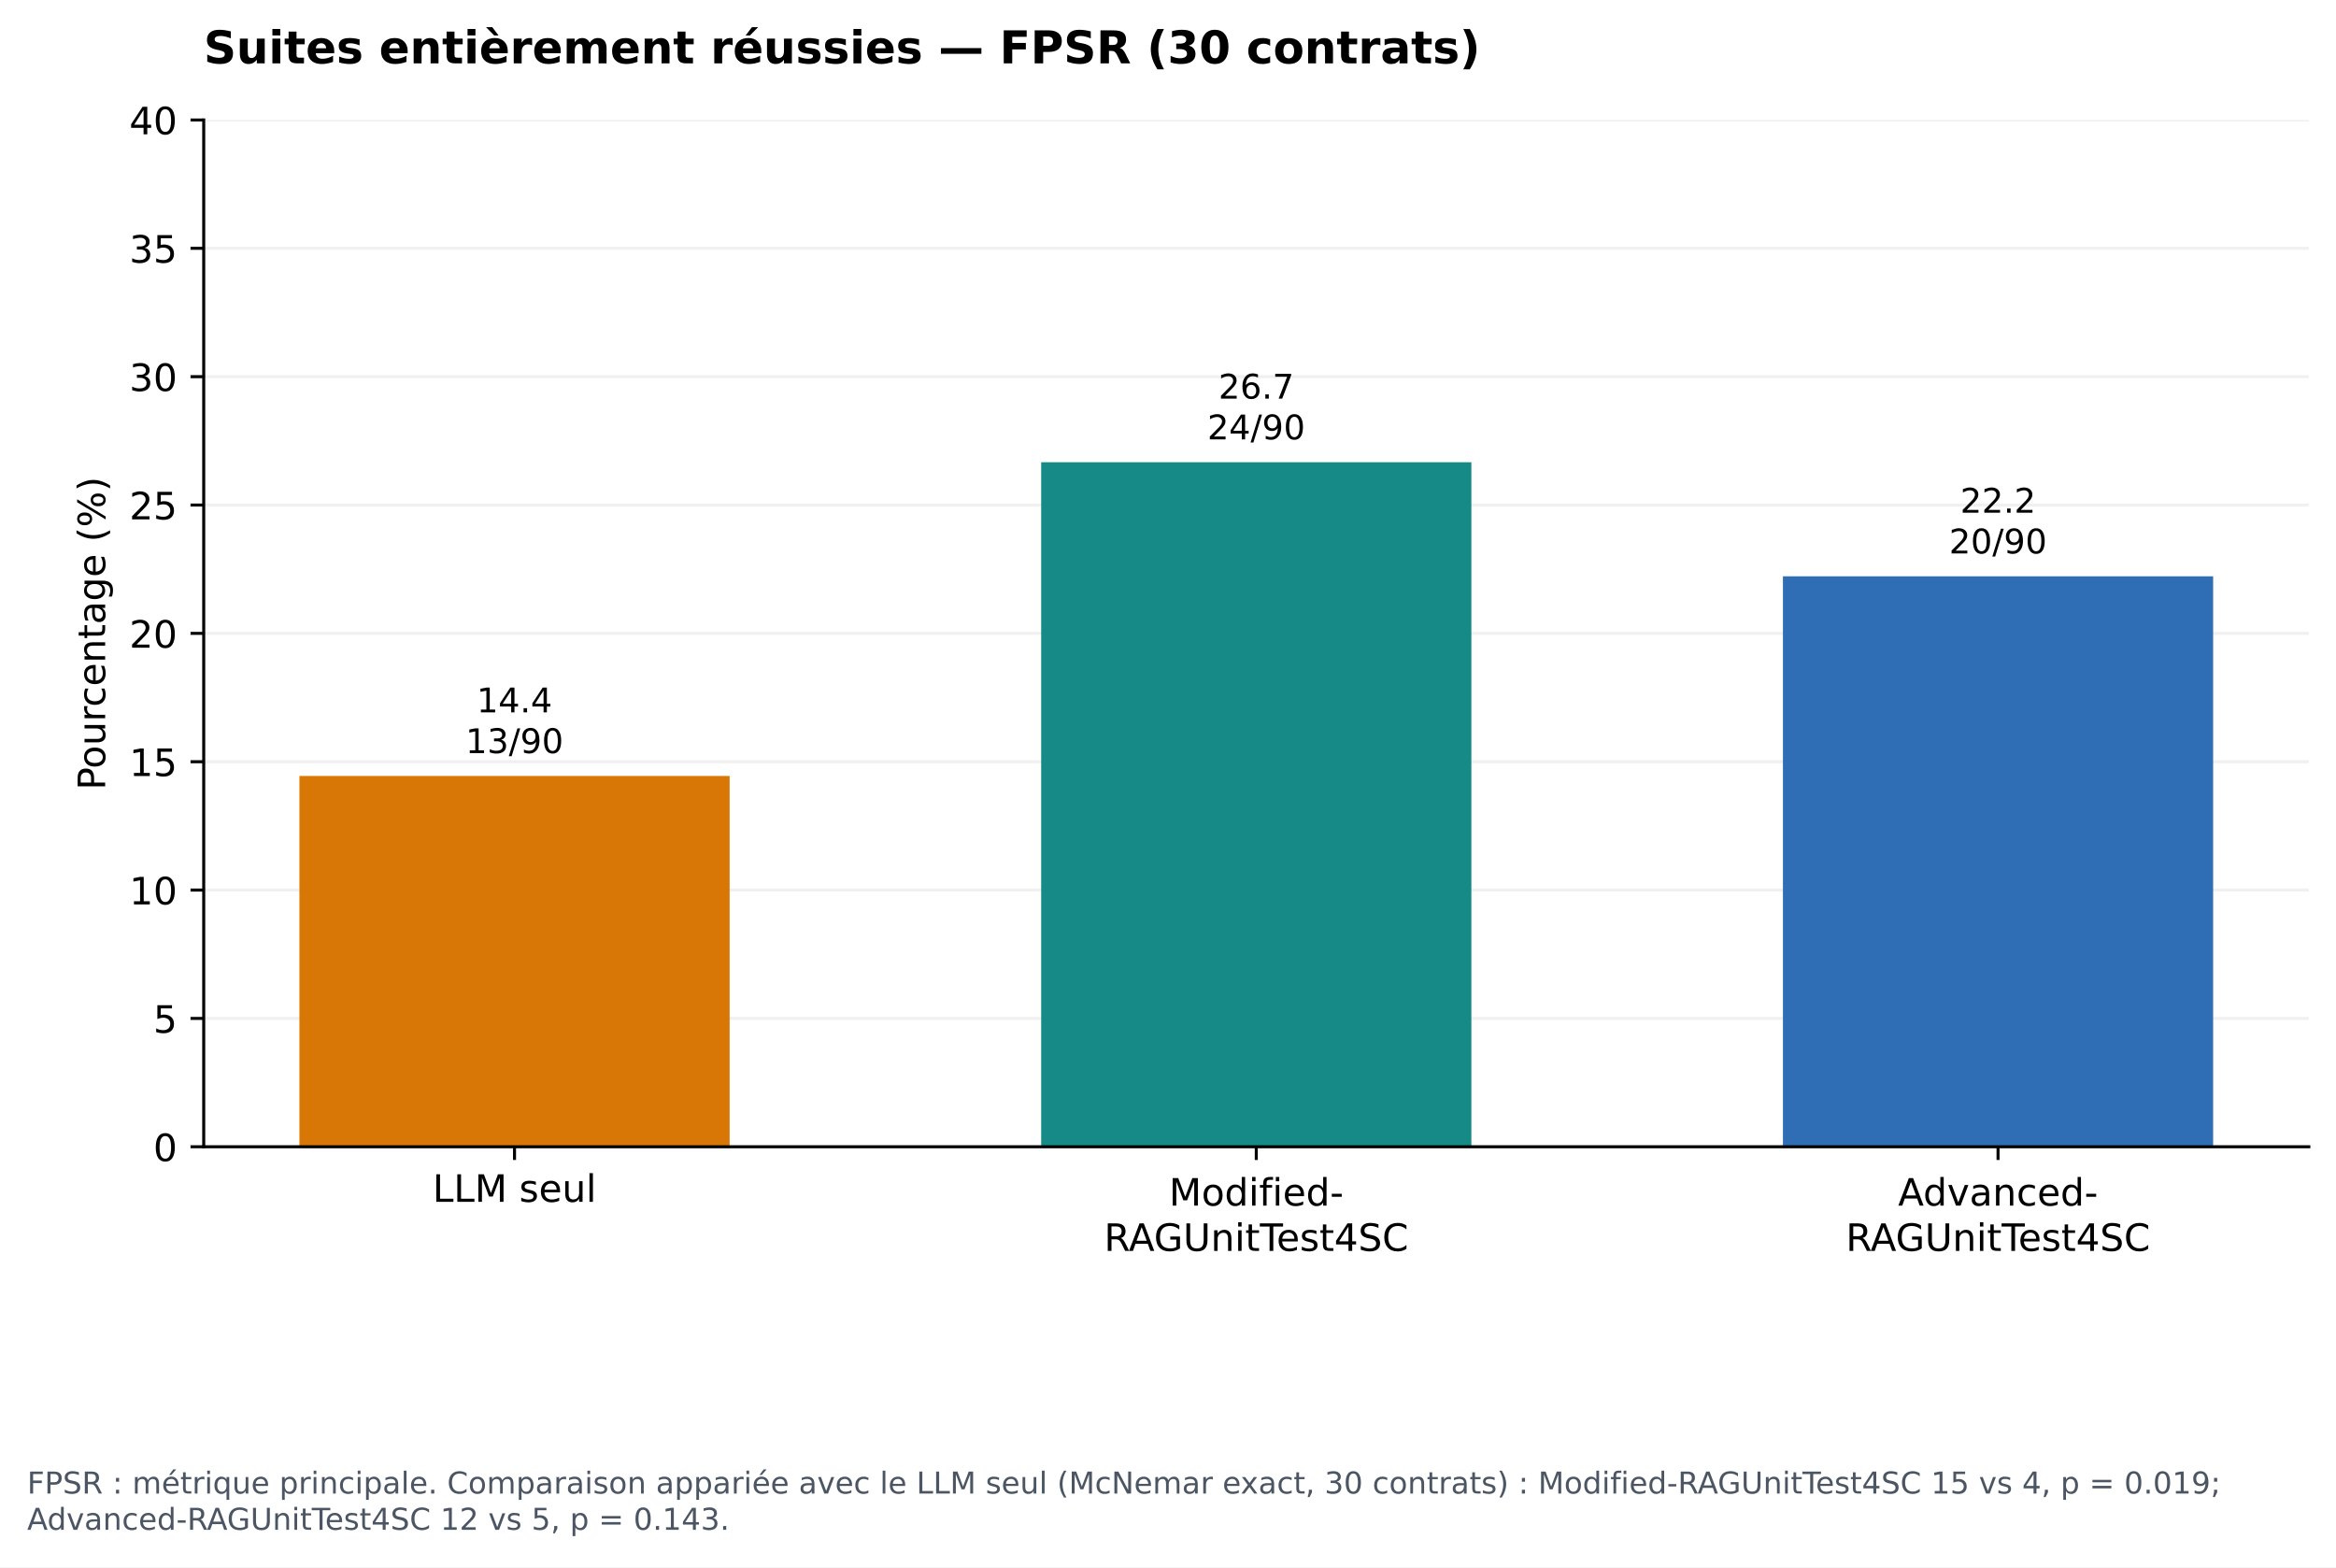
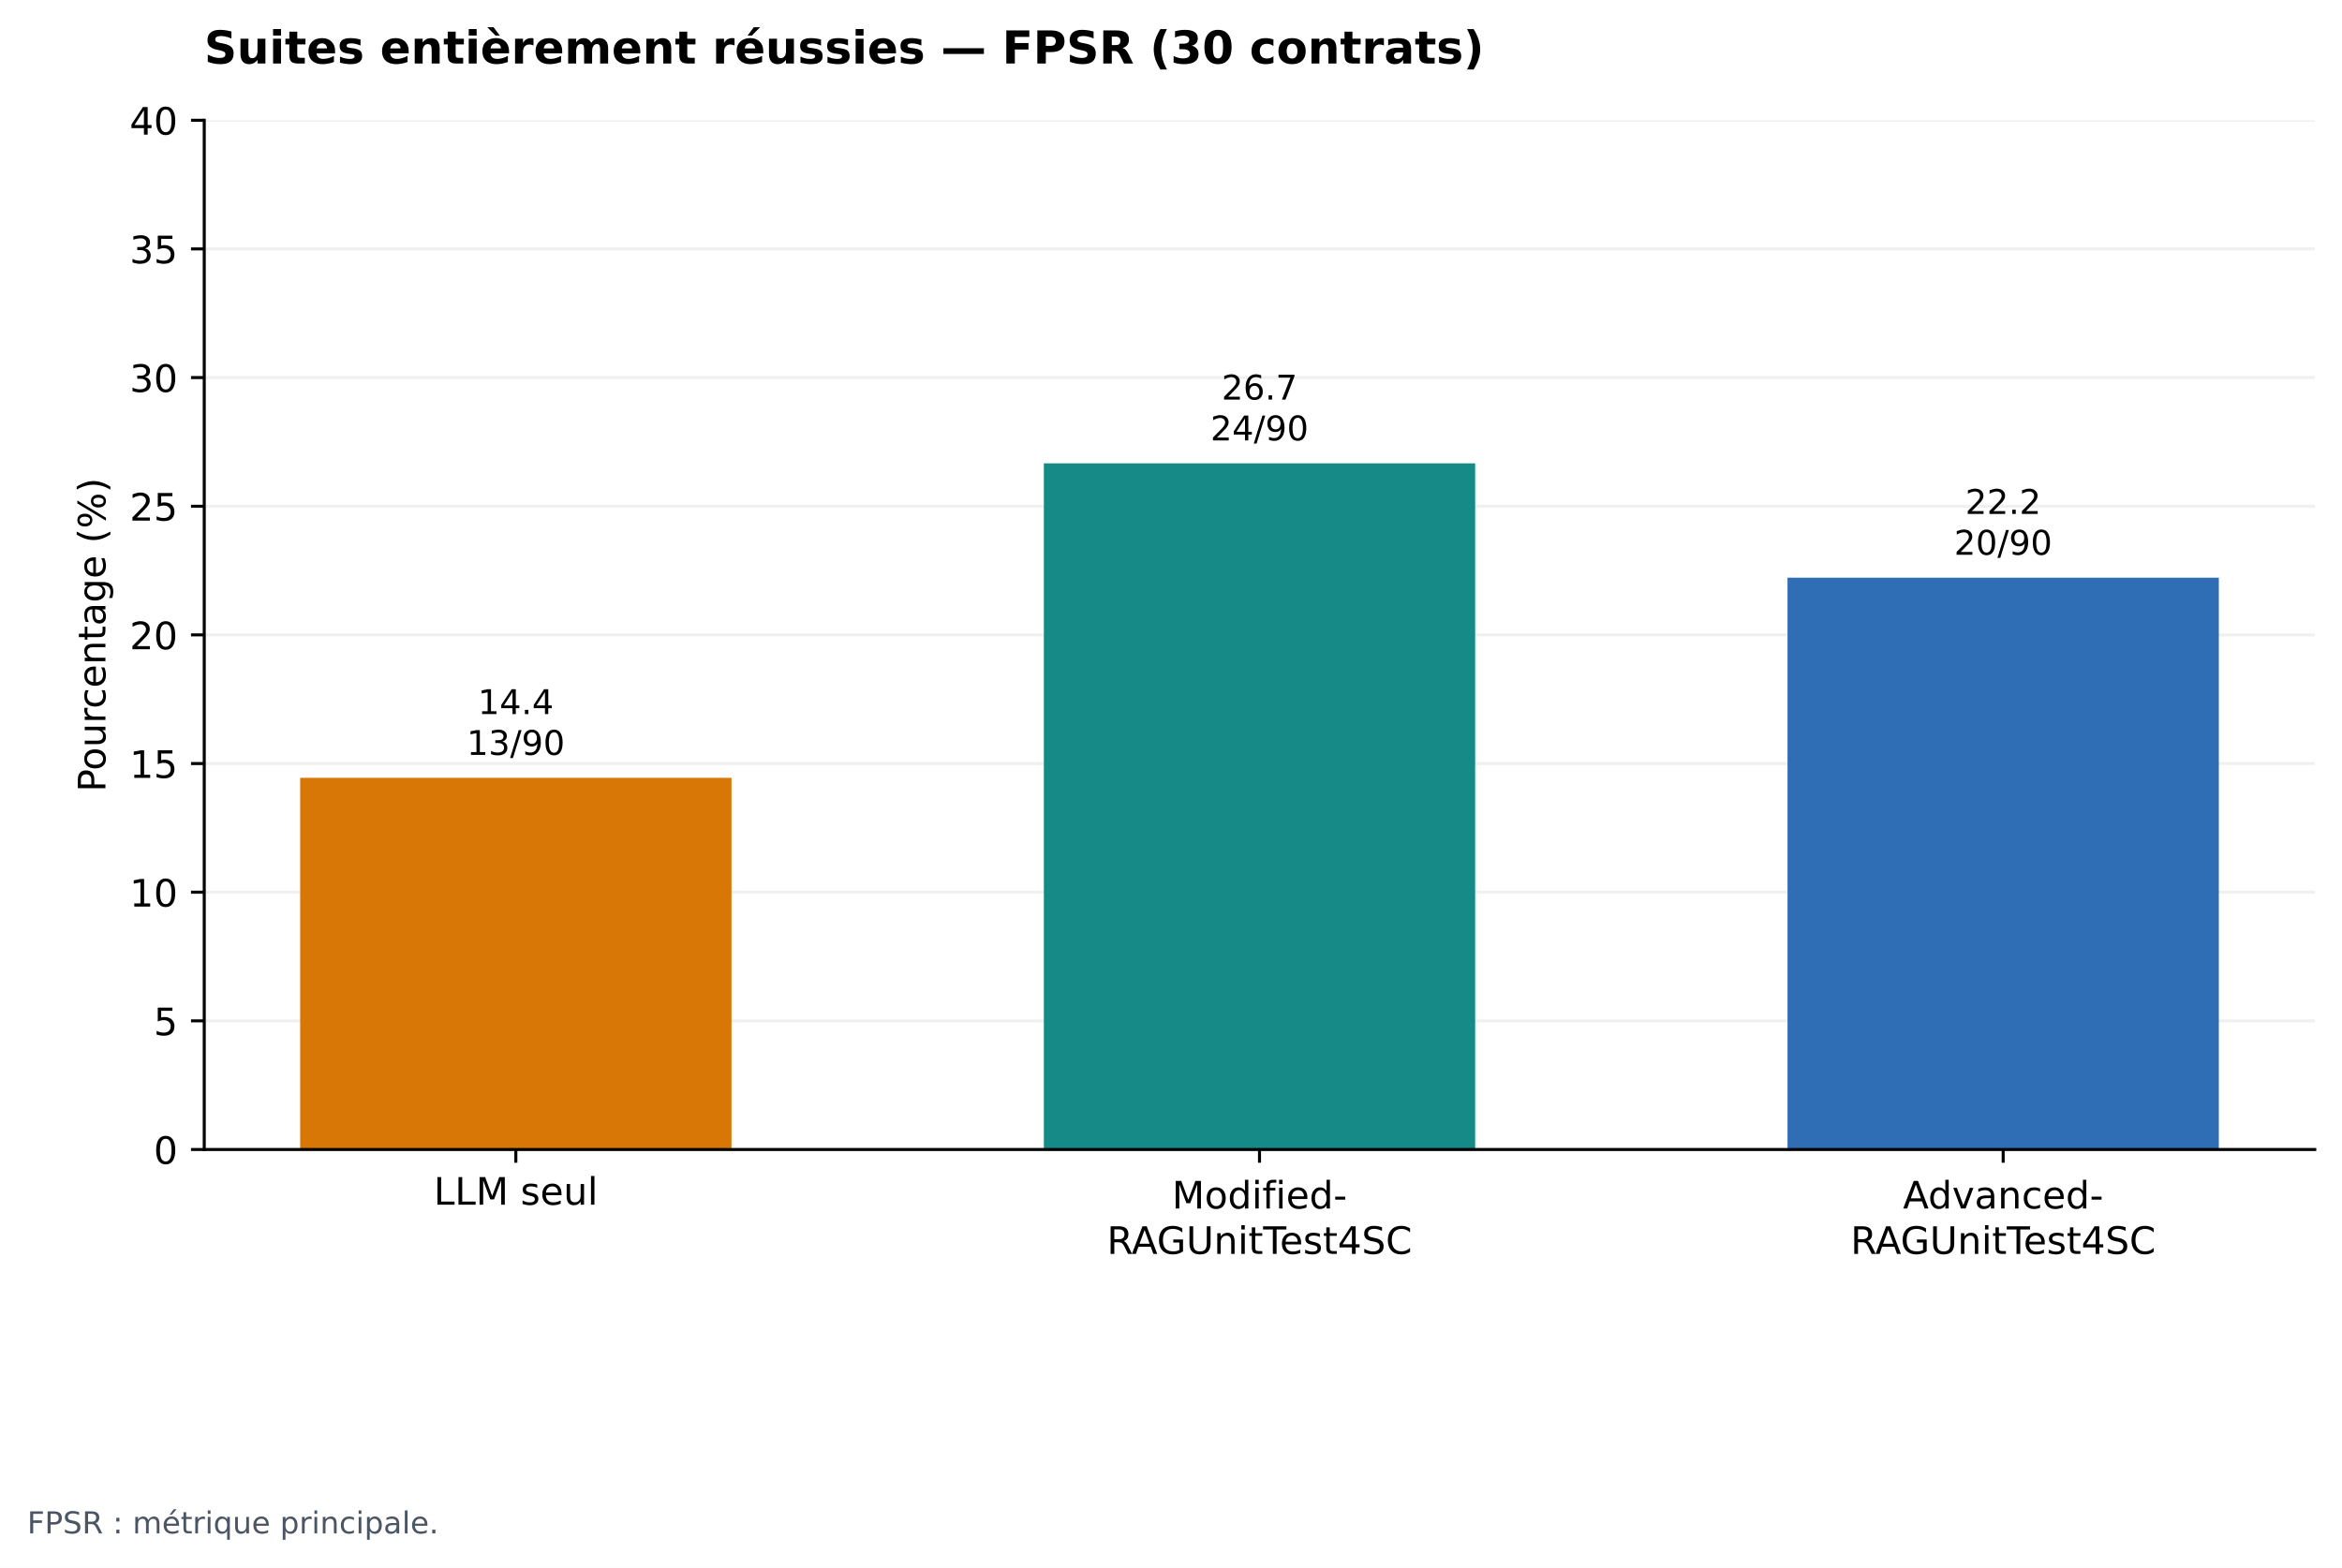
- <svg xmlns="http://www.w3.org/2000/svg" xmlns:xlink="http://www.w3.org/1999/xlink" width="619.2pt" height="415.401pt" viewBox="0 0 619.2 415.401" version="1.1">
+ <svg xmlns="http://www.w3.org/2000/svg" xmlns:xlink="http://www.w3.org/1999/xlink" width="619.2pt" height="414.6pt" viewBox="0 0 619.2 414.6" version="1.1">
  <defs>
    <style type="text/css">*{stroke-linejoin: round; stroke-linecap: butt}</style>
  </defs>
  <g id="figure_1">
    <g id="patch_1">
-       <path d="M 0 415.401  L 619.2 415.401  L 619.2 0  L 0 0  z " style="fill: #ffffff" />
+       <path d="M 0 414.6  L 619.2 414.6  L 619.2 0  L 0 0  z " style="fill: #ffffff" />
    </g>
    <g id="axes_1">
      <g id="patch_2">
        <path d="M 54 303.958  L 612 303.958  L 612 31.798  L 54 31.798  z " style="fill: #ffffff" />
      </g>
      <g id="matplotlib.axis_1">
        <g id="xtick_1">
          <g id="line2d_1">
            <defs>
-               <path id="m654aabe623" d="M 0 0  L 0 3.5  " style="stroke: #000000; stroke-width: 0.8" />
+               <path id="m5dc0debff6" d="M 0 0  L 0 3.5  " style="stroke: #000000; stroke-width: 0.8" />
            </defs>
            <g>
-               <use xlink:href="#m654aabe623" x="136.383" y="303.958" style="stroke: #000000; stroke-width: 0.8" />
+               <use xlink:href="#m5dc0debff6" x="136.383" y="303.958" style="stroke: #000000; stroke-width: 0.8" />
            </g>
          </g>
          <g id="text_1">
            <text style="font-size: 10px; font-family: 'DejaVu Sans'; text-anchor: middle" x="136.383" y="318.557" transform="rotate(-0 136.3827 318.5566)">LLM seul</text>
          </g>
        </g>
        <g id="xtick_2">
          <g id="line2d_2">
            <g>
-               <use xlink:href="#m654aabe623" x="333" y="303.958" style="stroke: #000000; stroke-width: 0.8" />
+               <use xlink:href="#m5dc0debff6" x="333" y="303.958" style="stroke: #000000; stroke-width: 0.8" />
            </g>
          </g>
          <g id="text_2">
            <text style="font-size: 10px; font-family: 'DejaVu Sans'" transform="translate(309.8594 319.5575)">Modified-</text>
            <text style="font-size: 10px; font-family: 'DejaVu Sans'" transform="translate(292.6508 331.5603)">RAGUnitTest4SC</text>
          </g>
        </g>
        <g id="xtick_3">
          <g id="line2d_3">
            <g>
-               <use xlink:href="#m654aabe623" x="529.617" y="303.958" style="stroke: #000000; stroke-width: 0.8" />
+               <use xlink:href="#m5dc0debff6" x="529.617" y="303.958" style="stroke: #000000; stroke-width: 0.8" />
            </g>
          </g>
          <g id="text_3">
            <text style="font-size: 10px; font-family: 'DejaVu Sans'" transform="translate(503.1142 319.5575)">Advanced-</text>
            <text style="font-size: 10px; font-family: 'DejaVu Sans'" transform="translate(489.2681 331.5603)">RAGUnitTest4SC</text>
          </g>
        </g>
      </g>
      <g id="matplotlib.axis_2">
        <g id="ytick_1">
          <g id="line2d_4">
-             <path d="M 54 303.958  L 612 303.958  " clip-path="url(#pe4a174c00c)" style="fill: none; stroke: #b0b0b0; stroke-opacity: 0.18; stroke-width: 0.8; stroke-linecap: square" />
+             <path d="M 54 303.958  L 612 303.958  " clip-path="url(#pe04a356a66)" style="fill: none; stroke: #b0b0b0; stroke-opacity: 0.18; stroke-width: 0.8; stroke-linecap: square" />
          </g>
          <g id="line2d_5">
            <defs>
-               <path id="m59f8007e85" d="M 0 0  L -3.5 0  " style="stroke: #000000; stroke-width: 0.8" />
+               <path id="mc62e6593d2" d="M 0 0  L -3.5 0  " style="stroke: #000000; stroke-width: 0.8" />
            </defs>
            <g>
-               <use xlink:href="#m59f8007e85" x="54" y="303.958" style="stroke: #000000; stroke-width: 0.8" />
+               <use xlink:href="#mc62e6593d2" x="54" y="303.958" style="stroke: #000000; stroke-width: 0.8" />
            </g>
          </g>
          <g id="text_4">
            <text style="font-size: 10px; font-family: 'DejaVu Sans'; text-anchor: end" x="47" y="307.757" transform="rotate(-0 47 307.757)">0</text>
          </g>
        </g>
        <g id="ytick_2">
          <g id="line2d_6">
-             <path d="M 54 269.938  L 612 269.938  " clip-path="url(#pe4a174c00c)" style="fill: none; stroke: #b0b0b0; stroke-opacity: 0.18; stroke-width: 0.8; stroke-linecap: square" />
+             <path d="M 54 269.938  L 612 269.938  " clip-path="url(#pe04a356a66)" style="fill: none; stroke: #b0b0b0; stroke-opacity: 0.18; stroke-width: 0.8; stroke-linecap: square" />
          </g>
          <g id="line2d_7">
            <g>
-               <use xlink:href="#m59f8007e85" x="54" y="269.938" style="stroke: #000000; stroke-width: 0.8" />
+               <use xlink:href="#mc62e6593d2" x="54" y="269.938" style="stroke: #000000; stroke-width: 0.8" />
            </g>
          </g>
          <g id="text_5">
            <text style="font-size: 10px; font-family: 'DejaVu Sans'; text-anchor: end" x="47" y="273.737" transform="rotate(-0 47 273.737)">5</text>
          </g>
        </g>
        <g id="ytick_3">
          <g id="line2d_8">
-             <path d="M 54 235.918  L 612 235.918  " clip-path="url(#pe4a174c00c)" style="fill: none; stroke: #b0b0b0; stroke-opacity: 0.18; stroke-width: 0.8; stroke-linecap: square" />
+             <path d="M 54 235.918  L 612 235.918  " clip-path="url(#pe04a356a66)" style="fill: none; stroke: #b0b0b0; stroke-opacity: 0.18; stroke-width: 0.8; stroke-linecap: square" />
          </g>
          <g id="line2d_9">
            <g>
-               <use xlink:href="#m59f8007e85" x="54" y="235.918" style="stroke: #000000; stroke-width: 0.8" />
+               <use xlink:href="#mc62e6593d2" x="54" y="235.918" style="stroke: #000000; stroke-width: 0.8" />
            </g>
          </g>
          <g id="text_6">
            <text style="font-size: 10px; font-family: 'DejaVu Sans'; text-anchor: end" x="47" y="239.717" transform="rotate(-0 47 239.717)">10</text>
          </g>
        </g>
        <g id="ytick_4">
          <g id="line2d_10">
-             <path d="M 54 201.898  L 612 201.898  " clip-path="url(#pe4a174c00c)" style="fill: none; stroke: #b0b0b0; stroke-opacity: 0.18; stroke-width: 0.8; stroke-linecap: square" />
+             <path d="M 54 201.898  L 612 201.898  " clip-path="url(#pe04a356a66)" style="fill: none; stroke: #b0b0b0; stroke-opacity: 0.18; stroke-width: 0.8; stroke-linecap: square" />
          </g>
          <g id="line2d_11">
            <g>
-               <use xlink:href="#m59f8007e85" x="54" y="201.898" style="stroke: #000000; stroke-width: 0.8" />
+               <use xlink:href="#mc62e6593d2" x="54" y="201.898" style="stroke: #000000; stroke-width: 0.8" />
            </g>
          </g>
          <g id="text_7">
            <text style="font-size: 10px; font-family: 'DejaVu Sans'; text-anchor: end" x="47" y="205.697" transform="rotate(-0 47 205.697)">15</text>
          </g>
        </g>
        <g id="ytick_5">
          <g id="line2d_12">
-             <path d="M 54 167.878  L 612 167.878  " clip-path="url(#pe4a174c00c)" style="fill: none; stroke: #b0b0b0; stroke-opacity: 0.18; stroke-width: 0.8; stroke-linecap: square" />
+             <path d="M 54 167.878  L 612 167.878  " clip-path="url(#pe04a356a66)" style="fill: none; stroke: #b0b0b0; stroke-opacity: 0.18; stroke-width: 0.8; stroke-linecap: square" />
          </g>
          <g id="line2d_13">
            <g>
-               <use xlink:href="#m59f8007e85" x="54" y="167.878" style="stroke: #000000; stroke-width: 0.8" />
+               <use xlink:href="#mc62e6593d2" x="54" y="167.878" style="stroke: #000000; stroke-width: 0.8" />
            </g>
          </g>
          <g id="text_8">
            <text style="font-size: 10px; font-family: 'DejaVu Sans'; text-anchor: end" x="47" y="171.677" transform="rotate(-0 47 171.677)">20</text>
          </g>
        </g>
        <g id="ytick_6">
          <g id="line2d_14">
-             <path d="M 54 133.858  L 612 133.858  " clip-path="url(#pe4a174c00c)" style="fill: none; stroke: #b0b0b0; stroke-opacity: 0.18; stroke-width: 0.8; stroke-linecap: square" />
+             <path d="M 54 133.858  L 612 133.858  " clip-path="url(#pe04a356a66)" style="fill: none; stroke: #b0b0b0; stroke-opacity: 0.18; stroke-width: 0.8; stroke-linecap: square" />
          </g>
          <g id="line2d_15">
            <g>
-               <use xlink:href="#m59f8007e85" x="54" y="133.858" style="stroke: #000000; stroke-width: 0.8" />
+               <use xlink:href="#mc62e6593d2" x="54" y="133.858" style="stroke: #000000; stroke-width: 0.8" />
            </g>
          </g>
          <g id="text_9">
            <text style="font-size: 10px; font-family: 'DejaVu Sans'; text-anchor: end" x="47" y="137.657" transform="rotate(-0 47 137.657)">25</text>
          </g>
        </g>
        <g id="ytick_7">
          <g id="line2d_16">
-             <path d="M 54 99.838  L 612 99.838  " clip-path="url(#pe4a174c00c)" style="fill: none; stroke: #b0b0b0; stroke-opacity: 0.18; stroke-width: 0.8; stroke-linecap: square" />
+             <path d="M 54 99.838  L 612 99.838  " clip-path="url(#pe04a356a66)" style="fill: none; stroke: #b0b0b0; stroke-opacity: 0.18; stroke-width: 0.8; stroke-linecap: square" />
          </g>
          <g id="line2d_17">
            <g>
-               <use xlink:href="#m59f8007e85" x="54" y="99.838" style="stroke: #000000; stroke-width: 0.8" />
+               <use xlink:href="#mc62e6593d2" x="54" y="99.838" style="stroke: #000000; stroke-width: 0.8" />
            </g>
          </g>
          <g id="text_10">
            <text style="font-size: 10px; font-family: 'DejaVu Sans'; text-anchor: end" x="47" y="103.637" transform="rotate(-0 47 103.637)">30</text>
          </g>
        </g>
        <g id="ytick_8">
          <g id="line2d_18">
-             <path d="M 54 65.818  L 612 65.818  " clip-path="url(#pe4a174c00c)" style="fill: none; stroke: #b0b0b0; stroke-opacity: 0.18; stroke-width: 0.8; stroke-linecap: square" />
+             <path d="M 54 65.818  L 612 65.818  " clip-path="url(#pe04a356a66)" style="fill: none; stroke: #b0b0b0; stroke-opacity: 0.18; stroke-width: 0.8; stroke-linecap: square" />
          </g>
          <g id="line2d_19">
            <g>
-               <use xlink:href="#m59f8007e85" x="54" y="65.818" style="stroke: #000000; stroke-width: 0.8" />
+               <use xlink:href="#mc62e6593d2" x="54" y="65.818" style="stroke: #000000; stroke-width: 0.8" />
            </g>
          </g>
          <g id="text_11">
            <text style="font-size: 10px; font-family: 'DejaVu Sans'; text-anchor: end" x="47" y="69.617" transform="rotate(-0 47 69.61695)">35</text>
          </g>
        </g>
        <g id="ytick_9">
          <g id="line2d_20">
-             <path d="M 54 31.798  L 612 31.798  " clip-path="url(#pe4a174c00c)" style="fill: none; stroke: #b0b0b0; stroke-opacity: 0.18; stroke-width: 0.8; stroke-linecap: square" />
+             <path d="M 54 31.798  L 612 31.798  " clip-path="url(#pe04a356a66)" style="fill: none; stroke: #b0b0b0; stroke-opacity: 0.18; stroke-width: 0.8; stroke-linecap: square" />
          </g>
          <g id="line2d_21">
            <g>
-               <use xlink:href="#m59f8007e85" x="54" y="31.798" style="stroke: #000000; stroke-width: 0.8" />
+               <use xlink:href="#mc62e6593d2" x="54" y="31.798" style="stroke: #000000; stroke-width: 0.8" />
            </g>
          </g>
          <g id="text_12">
            <text style="font-size: 10px; font-family: 'DejaVu Sans'; text-anchor: end" x="47" y="35.597" transform="rotate(-0 47 35.59695)">40</text>
          </g>
        </g>
        <g id="text_13">
          <text style="font-size: 10px; font-family: 'DejaVu Sans'; text-anchor: middle" x="27.873" y="167.878" transform="rotate(-90 27.87266 167.8781)">Pourcentage (%)</text>
        </g>
      </g>
      <g id="patch_3">
-         <path d="M 79.364 303.958  L 193.402 303.958  L 193.402 205.678  L 79.364 205.678  z " clip-path="url(#pe4a174c00c)" style="fill: #d97706" />
+         <path d="M 79.364 303.958  L 193.402 303.958  L 193.402 205.678  L 79.364 205.678  z " clip-path="url(#pe04a356a66)" style="fill: #d97706" />
      </g>
      <g id="patch_4">
-         <path d="M 275.981 303.958  L 390.019 303.958  L 390.019 122.518  L 275.981 122.518  z " clip-path="url(#pe4a174c00c)" style="fill: #168a87" />
+         <path d="M 275.981 303.958  L 390.019 303.958  L 390.019 122.518  L 275.981 122.518  z " clip-path="url(#pe04a356a66)" style="fill: #168a87" />
      </g>
      <g id="patch_5">
-         <path d="M 472.598 303.958  L 586.636 303.958  L 586.636 152.758  L 472.598 152.758  z " clip-path="url(#pe4a174c00c)" style="fill: #2f6db5" />
+         <path d="M 472.598 303.958  L 586.636 303.958  L 586.636 152.758  L 472.598 152.758  z " clip-path="url(#pe04a356a66)" style="fill: #2f6db5" />
      </g>
      <g id="patch_6">
        <path d="M 54 303.958  L 54 31.798  " style="fill: none; stroke: #000000; stroke-width: 0.8; stroke-linejoin: miter; stroke-linecap: square" />
      </g>
      <g id="patch_7">
        <path d="M 54 303.958  L 612 303.958  " style="fill: none; stroke: #000000; stroke-width: 0.8; stroke-linejoin: miter; stroke-linecap: square" />
      </g>
      <g id="text_14">
        <text style="font-size: 9px; font-family: 'DejaVu Sans'" transform="translate(126.3631 188.8134)">14.4</text>
        <text style="font-size: 9px; font-family: 'DejaVu Sans'" transform="translate(123.4142 199.6151)">13/90</text>
      </g>
      <g id="text_15">
        <text style="font-size: 9px; font-family: 'DejaVu Sans'" transform="translate(322.9805 105.6534)">26.7</text>
        <text style="font-size: 9px; font-family: 'DejaVu Sans'" transform="translate(320.0316 116.4551)">24/90</text>
      </g>
      <g id="text_16">
        <text style="font-size: 9px; font-family: 'DejaVu Sans'" transform="translate(519.5978 135.8934)">22.2</text>
        <text style="font-size: 9px; font-family: 'DejaVu Sans'" transform="translate(516.6489 146.6951)">20/90</text>
      </g>
      <g id="text_17">
        <text style="font-weight: 700; font-size: 12px; font-family: 'DejaVu Sans'; text-anchor: start" x="54" y="16.798" transform="rotate(-0 54 16.79812)">Suites entièrement réussies — FPSR (30 contrats)</text>
      </g>
    </g>
    <g id="text_18">
-       <text style="font-size: 8px; font-family: 'DejaVu Sans'; fill: #4b5563" transform="translate(7.2 395.8759)">FPSR : métrique principale. Comparaison appariée avec le LLM seul (McNemar exact, 30 contrats) : Modified-RAGUnitTest4SC 15 vs 4, p = 0.019;</text>
-       <text style="font-size: 8px; font-family: 'DejaVu Sans'; fill: #4b5563" transform="translate(7.2 405.4781)">Advanced-RAGUnitTest4SC 12 vs 5, p = 0.143.</text>
+       <text style="font-size: 8px; font-family: 'DejaVu Sans'; text-anchor: start; fill: #4b5563" x="7.2" y="405.478" transform="rotate(-0 7.2 405.4781)">FPSR : métrique principale.</text>
    </g>
  </g>
  <defs>
-     <clipPath id="pe4a174c00c">
+     <clipPath id="pe04a356a66">
      <rect x="54" y="31.798" width="558" height="272.16" />
    </clipPath>
  </defs>
</svg>
